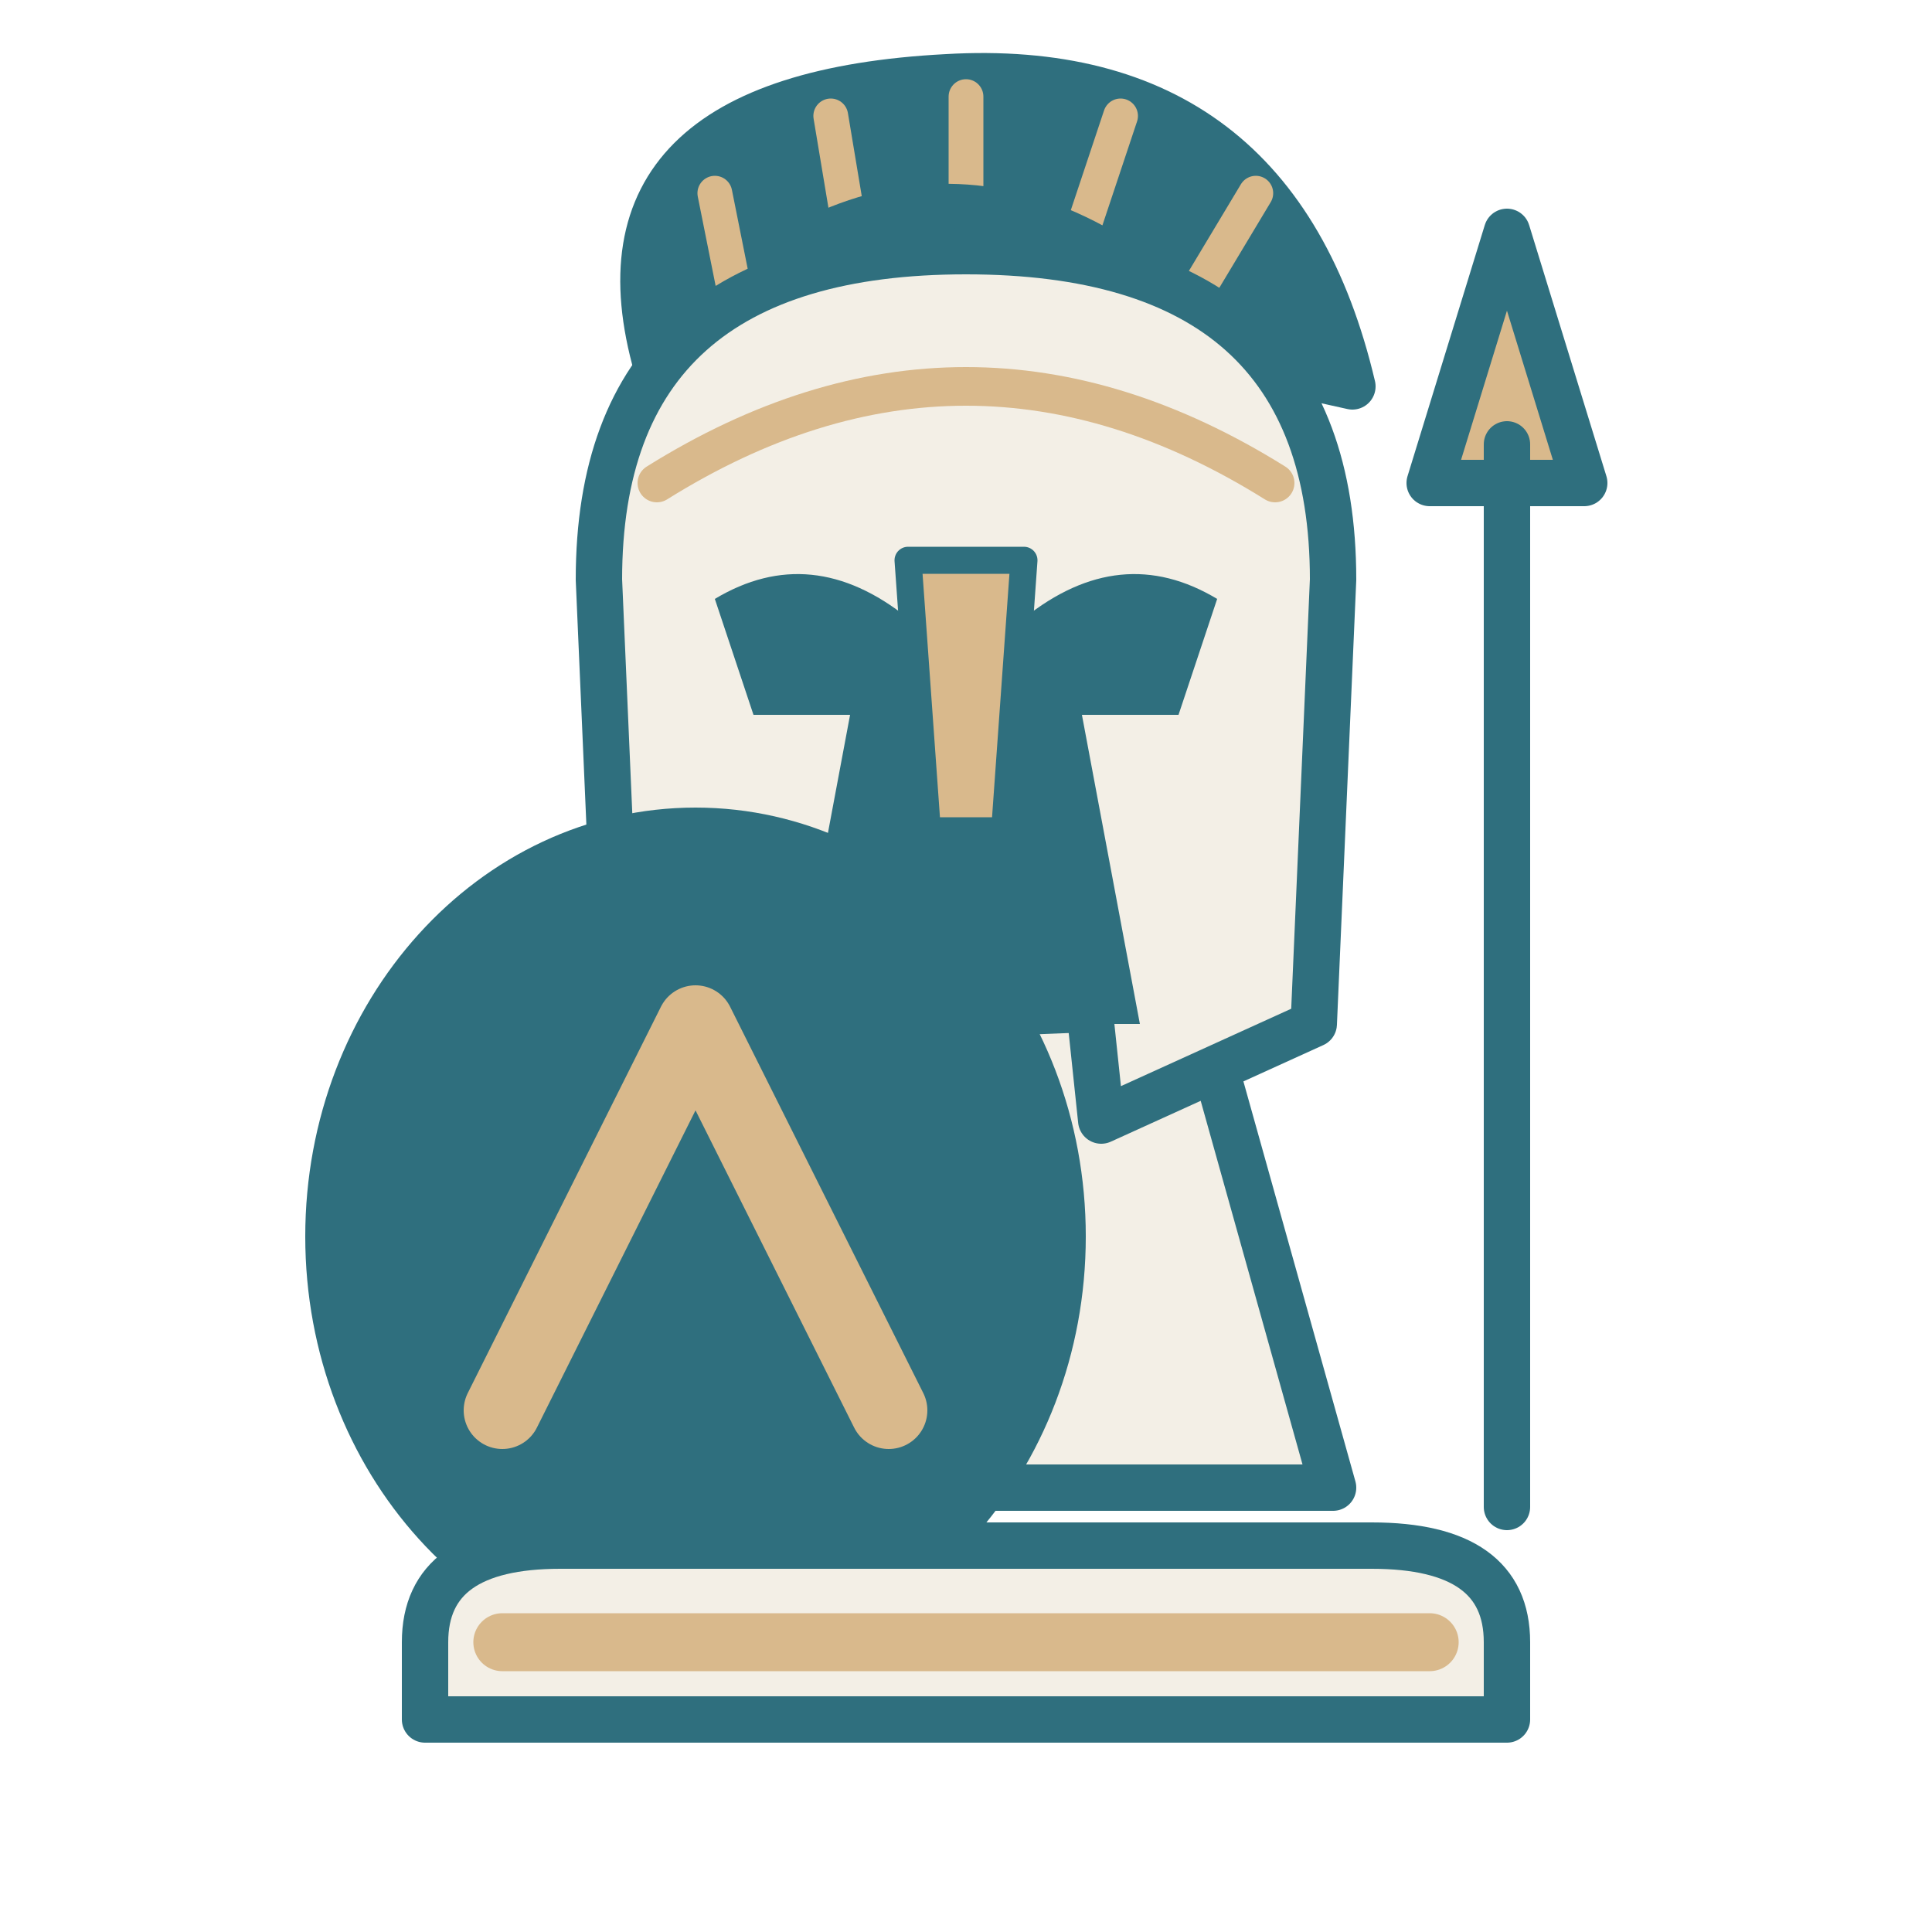
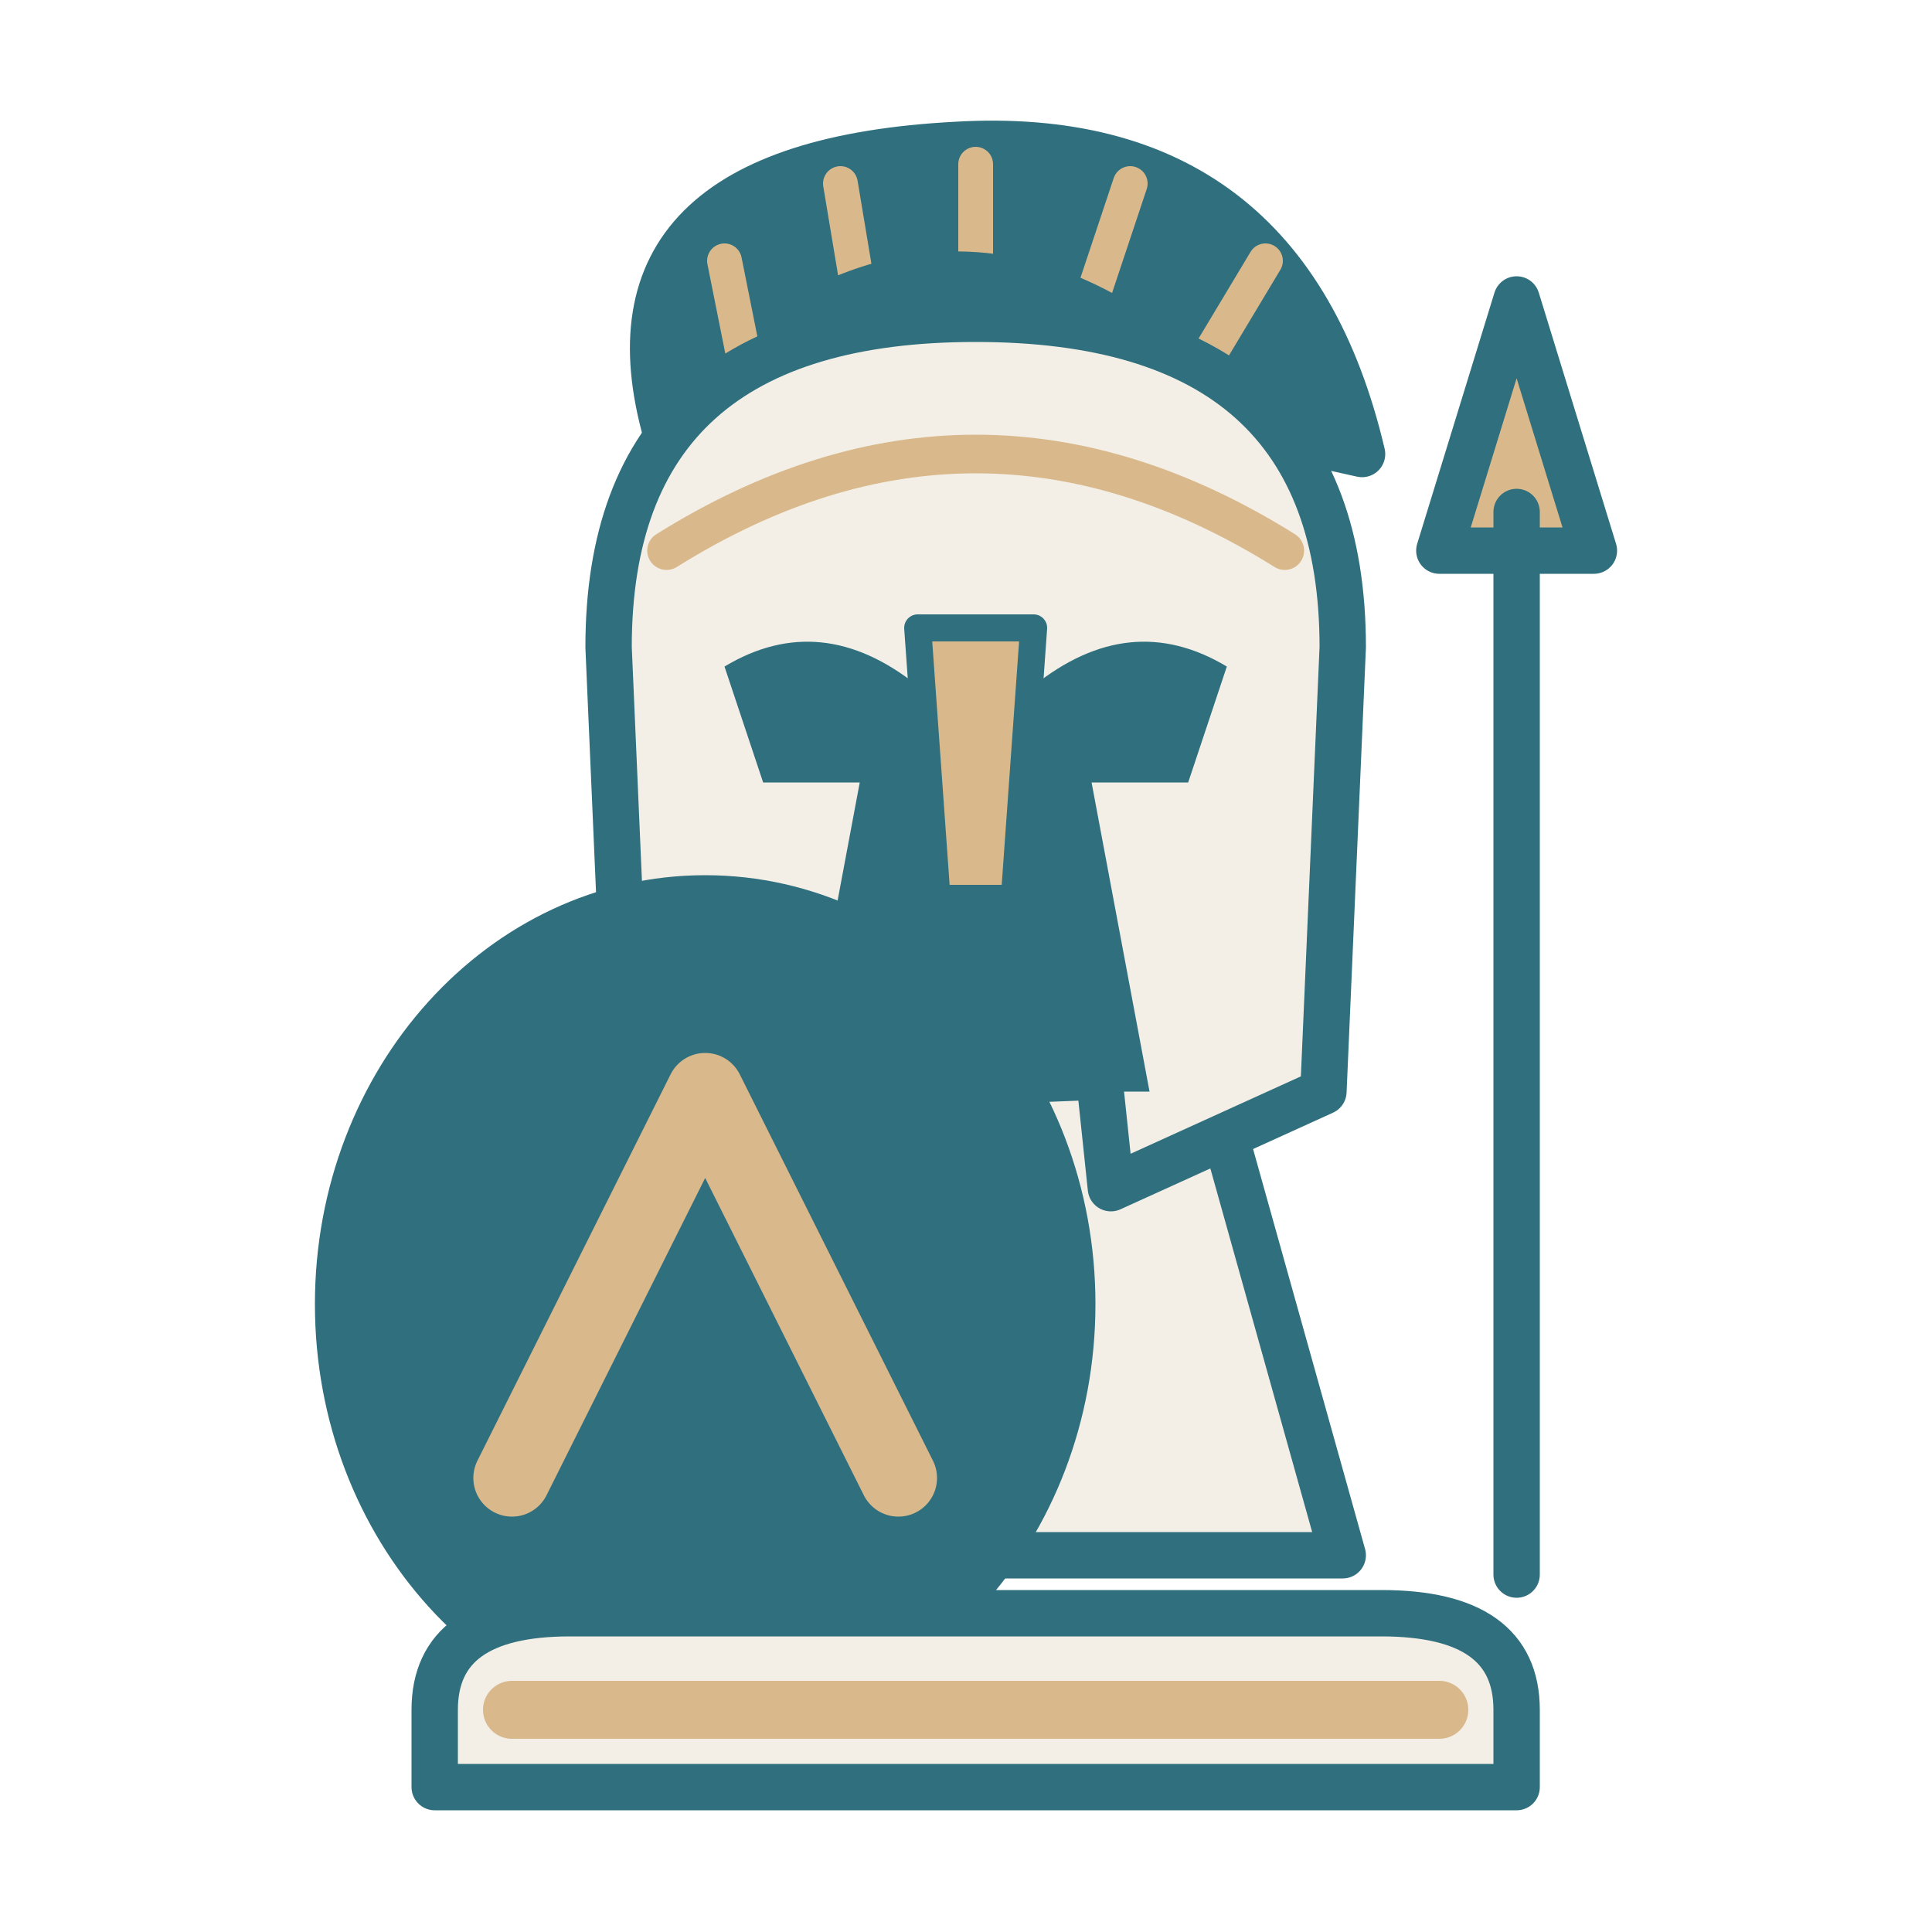
- <svg xmlns="http://www.w3.org/2000/svg" viewBox="0 0 100 100">
+ <svg xmlns="http://www.w3.org/2000/svg" viewBox="-0.5 -3.5 100 100">
  <g fill="#F3EFE6" stroke="#2F6F7E" stroke-width="2.4" stroke-linejoin="round" stroke-linecap="round">
    <path d="M34 19 Q30 5 49 4 Q66 3 70 20 L61 18 Q50 11 39 20Z" fill="#2F6F7E" />
    <path d="M38 15 L37 10 M44 12 L43 6 M50 11 V5 M56 12 L58 6 M62 15 L65 10" fill="none" stroke="#D9B98C" stroke-width="1.8" />
    <path d="M43 17 V12 Q50 9 57 13 V18" fill="#D9B98C" />
    <path d="M37 53 L29 77 H69 L62 52Z" />
    <path d="M31 30 Q31 13 50 13 Q69 13 69 30 L68 53 L57 58 L55 39 H45 L43 58 L32 53Z" />
    <path d="M37 31 Q42 28 47 32 L48 43 H52 L53 32 Q58 28 63 31 L61 37 H56 L59 53 H41 L44 37 H39Z" fill="#2F6F7E" stroke="none" />
    <path d="M47 29 H53 L52 43 H48Z" fill="#D9B98C" stroke-width="1.4" />
    <path d="M34 25 Q50 15 66 25" fill="none" stroke="#D9B98C" stroke-width="2" />
    <path d="M78 23 V78 M74 25 L78 12 L82 25Z" fill="#D9B98C" />
    <ellipse cx="36" cy="64" rx="19" ry="21" fill="#2F6F7E" />
    <path d="M26 73 L36 53 L46 73" fill="none" stroke="#D9B98C" stroke-width="4" />
    <path d="M22 89 V85 Q22 80 29 80 H71 Q78 80 78 85 V89Z" />
    <path d="M26 85 H74" stroke="#D9B98C" stroke-width="3" />
  </g>
</svg>
